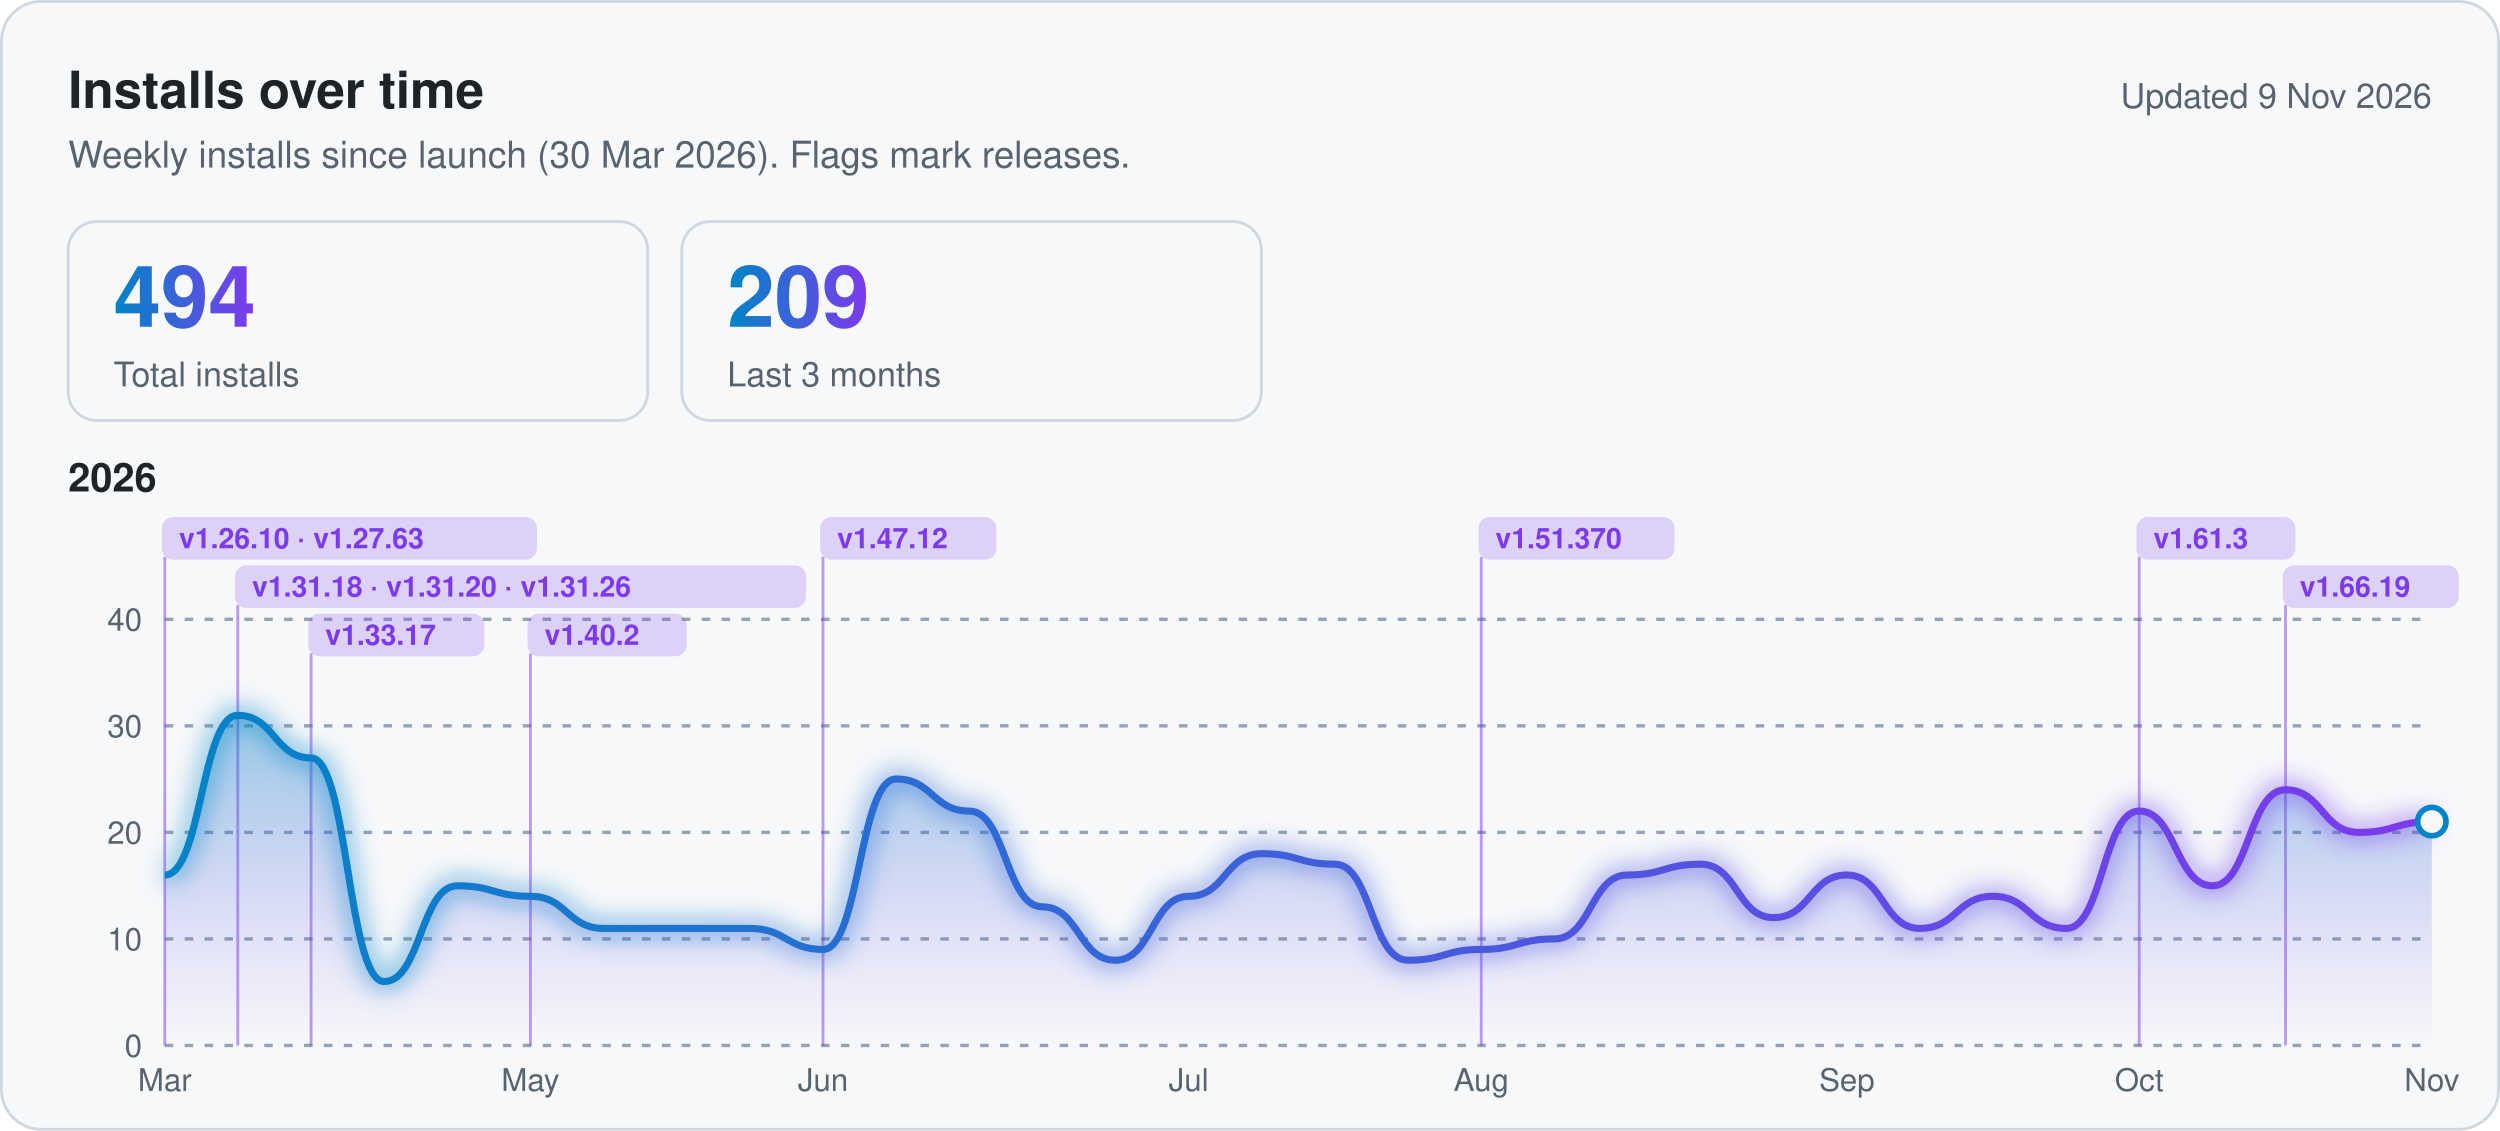
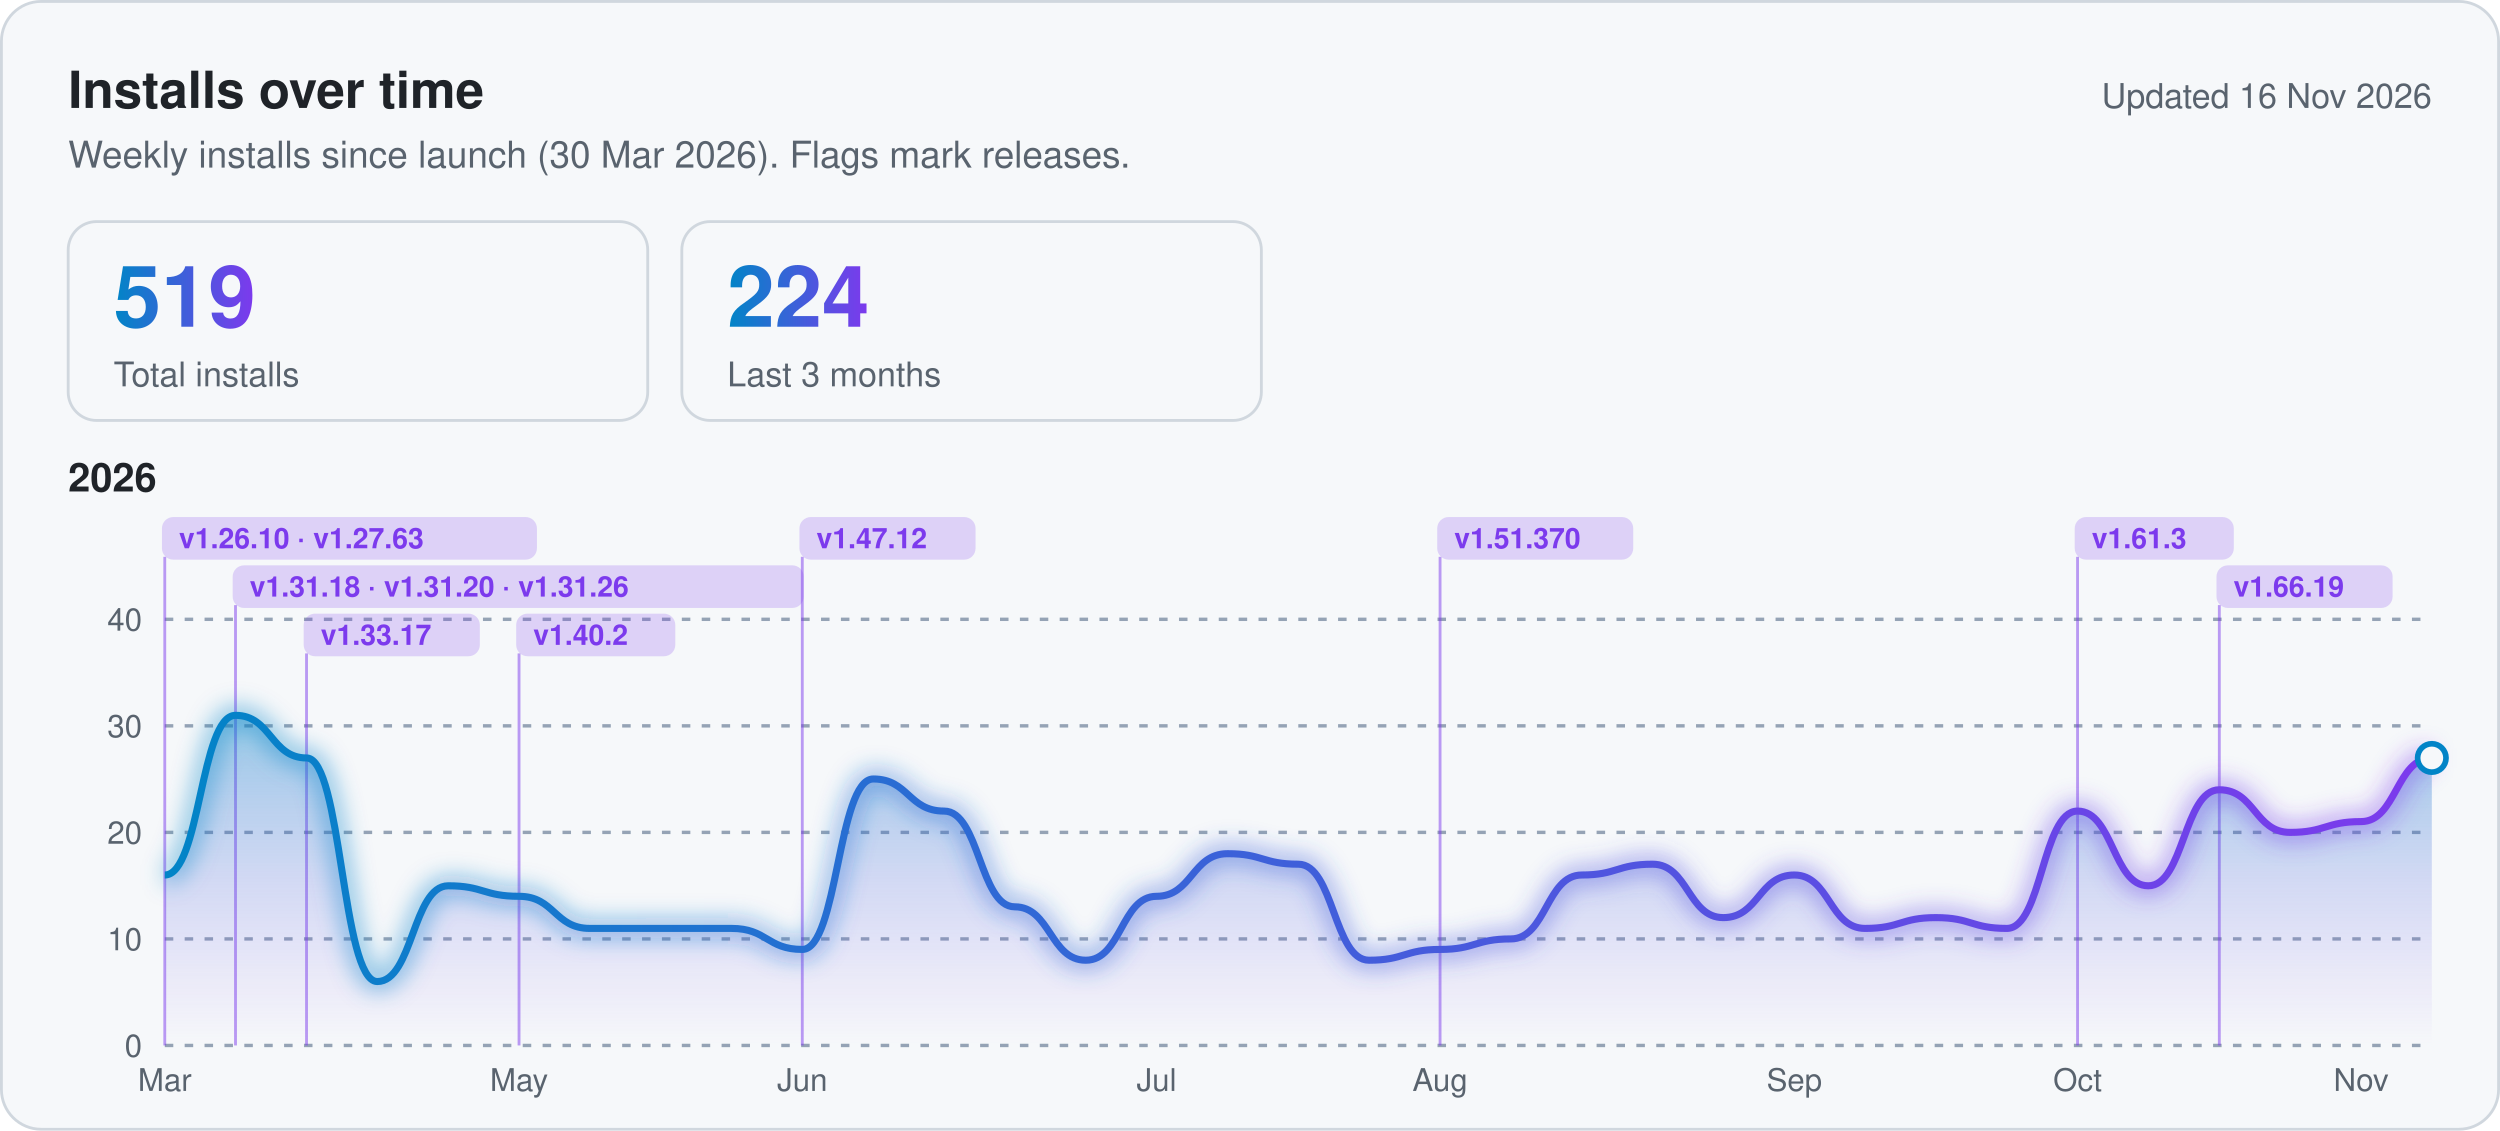
<svg xmlns="http://www.w3.org/2000/svg" viewBox="0 0 880 398" width="880" height="398" role="img" aria-label="Installs over time" font-family="'Segoe UI', system-ui, -apple-system, Helvetica, Arial, sans-serif">
  <style>@keyframes draw{from{stroke-dasharray:1;stroke-dashoffset:1}to{stroke-dasharray:1;stroke-dashoffset:0}}@keyframes fade{from{opacity:0}}.ln,.gw{animation:draw 2.2s ease-out .2s backwards}.fd{animation:fade 1.4s ease 1.2s backwards}@media (prefers-reduced-motion:reduce){.lwv{display:none}}@media (prefers-reduced-motion:reduce){*{animation:none!important}}</style>
  <defs>
    <linearGradient id="lg" x1="0" x2="1">
      <stop offset="0" stop-color="#0284c7" />
      <stop offset="1" stop-color="#7c3aed" />
    </linearGradient>
    <linearGradient id="ag" x1="0" x2="0" y1="0" y2="1">
      <stop offset="0" stop-color="#0284c7" stop-opacity=".4" />
      <stop offset="1" stop-color="#7c3aed" stop-opacity="0" />
    </linearGradient>
    <filter id="gw" x="-5%" y="-30%" width="110%" height="160%">
      <feGaussianBlur stdDeviation="4" />
    </filter>
    <linearGradient id="wv0" gradientUnits="userSpaceOnUse" x1="0" y1="0" x2="880" y2="0" gradientTransform="translate(-20,0)">
      <stop offset="0" stop-color="#fff" stop-opacity="0" />
      <stop offset=".04" stop-color="#fff" stop-opacity="0" />
      <stop offset=".08" stop-color="#fff" stop-opacity="1" />
      <stop offset=".086" stop-color="#fff" stop-opacity="0" />
      <stop offset="1" stop-color="#fff" stop-opacity="0" />
      <animateTransform attributeName="gradientTransform" type="translate" values="-20 0;825 0" keyTimes="0;1" dur="8s" begin="2.4s" repeatCount="indefinite" />
    </linearGradient>
  </defs>
  <rect x=".5" y=".5" width="879" height="397" rx="14" fill="#f6f8fa" stroke="#d0d7de" />
  <text x="24" y="38" font-size="18" font-weight="700" fill="#1f2328">Installs over time</text>
  <text x="24" y="59" font-size="13" fill="#59636e">Weekly installs since launch (30 Mar 2026). Flags mark releases.</text>
-   <text x="856" y="38" font-size="12" fill="#59636e" text-anchor="end">Updated 9 Nov 2026</text>
+   <text x="856" y="38" font-size="12" fill="#59636e" text-anchor="end">Updated 16 Nov 2026</text>
  <rect x="24" y="78" width="204" height="70" rx="10" fill="none" stroke="#d0d7de" />
-   <text x="40" y="115" font-size="30" font-weight="700" fill="url(#lg)">494</text>
+   <text x="40" y="115" font-size="30" font-weight="700" fill="url(#lg)">519</text>
  <text x="40" y="136" font-size="12" fill="#59636e">Total installs</text>
  <rect x="240" y="78" width="204" height="70" rx="10" fill="none" stroke="#d0d7de" />
-   <text x="256" y="115" font-size="30" font-weight="700" fill="url(#lg)">209</text>
+   <text x="256" y="115" font-size="30" font-weight="700" fill="url(#lg)">224</text>
  <text x="256" y="136" font-size="12" fill="#59636e">Last 3 months</text>
  <text x="24" y="173" font-size="14" font-weight="700" fill="#1f2328">2026</text>
  <line x1="58" x2="856" y1="368.0" y2="368.0" stroke="#95a3b5" stroke-width="1.2" stroke-dasharray="3 4" />
  <text x="50" y="372.0" font-size="11" fill="#59636e" text-anchor="end">0</text>
  <line x1="58" x2="856" y1="330.5" y2="330.5" stroke="#95a3b5" stroke-width="1.2" stroke-dasharray="3 4" />
  <text x="50" y="334.5" font-size="11" fill="#59636e" text-anchor="end">10</text>
  <line x1="58" x2="856" y1="293.0" y2="293.0" stroke="#95a3b5" stroke-width="1.2" stroke-dasharray="3 4" />
  <text x="50" y="297.0" font-size="11" fill="#59636e" text-anchor="end">20</text>
  <line x1="58" x2="856" y1="255.5" y2="255.5" stroke="#95a3b5" stroke-width="1.2" stroke-dasharray="3 4" />
  <text x="50" y="259.5" font-size="11" fill="#59636e" text-anchor="end">30</text>
  <line x1="58" x2="856" y1="218.0" y2="218.0" stroke="#95a3b5" stroke-width="1.2" stroke-dasharray="3 4" />
  <text x="50" y="222.0" font-size="11" fill="#59636e" text-anchor="end">40</text>
  <text x="58.0" y="384" font-size="11" fill="#59636e" text-anchor="middle">Mar</text>
-   <text x="186.7" y="384" font-size="11" fill="#59636e" text-anchor="middle">May</text>
-   <text x="289.7" y="384" font-size="11" fill="#59636e" text-anchor="middle">Jun</text>
-   <text x="418.4" y="384" font-size="11" fill="#59636e" text-anchor="middle">Jul</text>
-   <text x="521.4" y="384" font-size="11" fill="#59636e" text-anchor="middle">Aug</text>
-   <text x="650.1" y="384" font-size="11" fill="#59636e" text-anchor="middle">Sep</text>
-   <text x="753.0" y="384" font-size="11" fill="#59636e" text-anchor="middle">Oct</text>
-   <text x="856.0" y="384" font-size="11" fill="#59636e" text-anchor="middle">Nov</text>
+   <text x="182.7" y="384" font-size="11" fill="#59636e" text-anchor="middle">May</text>
+   <text x="282.4" y="384" font-size="11" fill="#59636e" text-anchor="middle">Jun</text>
+   <text x="407.1" y="384" font-size="11" fill="#59636e" text-anchor="middle">Jul</text>
+   <text x="506.9" y="384" font-size="11" fill="#59636e" text-anchor="middle">Aug</text>
+   <text x="631.6" y="384" font-size="11" fill="#59636e" text-anchor="middle">Sep</text>
+   <text x="731.3" y="384" font-size="11" fill="#59636e" text-anchor="middle">Oct</text>
+   <text x="831.1" y="384" font-size="11" fill="#59636e" text-anchor="middle">Nov</text>
  <line x1="58.0" x2="58.0" y1="196" y2="368" stroke="#7c3aed" stroke-opacity=".5" />
  <rect x="57.0" y="182" width="132" height="15" rx="4" fill="#7c3aed" fill-opacity=".2" />
  <text x="63.0" y="193" font-size="10" font-weight="600" fill="#7c3aed" text-anchor="start">v1.26.10 · v1.27.63</text>
-   <line x1="83.7" x2="83.7" y1="213" y2="368" stroke="#7c3aed" stroke-opacity=".5" />
-   <rect x="82.7" y="199" width="201" height="15" rx="4" fill="#7c3aed" fill-opacity=".2" />
-   <text x="88.7" y="210" font-size="10" font-weight="600" fill="#7c3aed" text-anchor="start">v1.31.18 · v1.31.20 · v1.31.26</text>
-   <line x1="109.5" x2="109.5" y1="230" y2="368" stroke="#7c3aed" stroke-opacity=".5" />
-   <rect x="108.5" y="216" width="62" height="15" rx="4" fill="#7c3aed" fill-opacity=".2" />
-   <text x="114.5" y="227" font-size="10" font-weight="600" fill="#7c3aed" text-anchor="start">v1.33.17</text>
-   <line x1="186.7" x2="186.7" y1="230" y2="368" stroke="#7c3aed" stroke-opacity=".5" />
-   <rect x="185.7" y="216" width="56" height="15" rx="4" fill="#7c3aed" fill-opacity=".2" />
-   <text x="191.7" y="227" font-size="10" font-weight="600" fill="#7c3aed" text-anchor="start">v1.40.2</text>
-   <line x1="289.7" x2="289.7" y1="196" y2="368" stroke="#7c3aed" stroke-opacity=".5" />
-   <rect x="288.7" y="182" width="62" height="15" rx="4" fill="#7c3aed" fill-opacity=".2" />
-   <text x="294.7" y="193" font-size="10" font-weight="600" fill="#7c3aed" text-anchor="start">v1.47.12</text>
-   <line x1="521.4" x2="521.4" y1="196" y2="368" stroke="#7c3aed" stroke-opacity=".5" />
-   <rect x="520.4" y="182" width="69" height="15" rx="4" fill="#7c3aed" fill-opacity=".2" />
-   <text x="526.4" y="193" font-size="10" font-weight="600" fill="#7c3aed" text-anchor="start">v1.51.370</text>
-   <line x1="753.0" x2="753.0" y1="196" y2="368" stroke="#7c3aed" stroke-opacity=".5" />
-   <rect x="752.0" y="182" width="56" height="15" rx="4" fill="#7c3aed" fill-opacity=".2" />
-   <text x="758.0" y="193" font-size="10" font-weight="600" fill="#7c3aed" text-anchor="start">v1.61.3</text>
-   <line x1="804.5" x2="804.5" y1="213" y2="368" stroke="#7c3aed" stroke-opacity=".5" />
-   <rect x="803.5" y="199" width="62" height="15" rx="4" fill="#7c3aed" fill-opacity=".2" />
-   <text x="809.5" y="210" font-size="10" font-weight="600" fill="#7c3aed" text-anchor="start">v1.66.19</text>
-   <path class="fd" d="M58.0,308.0C70.9,308.0 70.9,251.8 83.7,251.8C96.6,251.8 96.6,266.8 109.5,266.8C122.4,266.8 122.4,345.5 135.2,345.5C148.1,345.5 148.1,311.8 161.0,311.8C173.8,311.8 173.8,315.5 186.7,315.5C199.6,315.5 199.6,326.8 212.5,326.8C225.3,326.8 225.3,326.8 238.2,326.8C251.1,326.8 251.1,326.8 263.9,326.8C276.8,326.8 276.8,334.2 289.7,334.2C302.5,334.2 302.5,274.2 315.4,274.2C328.3,274.2 328.3,285.5 341.2,285.5C354.0,285.5 354.0,319.2 366.9,319.2C379.8,319.2 379.8,338.0 392.6,338.0C405.5,338.0 405.5,315.5 418.4,315.5C431.3,315.5 431.3,300.5 444.1,300.5C457.0,300.5 457.0,304.2 469.9,304.2C482.7,304.2 482.7,338.0 495.6,338.0C508.5,338.0 508.5,334.2 521.4,334.2C534.2,334.2 534.2,330.5 547.1,330.5C560.0,330.5 560.0,308.0 572.8,308.0C585.7,308.0 585.7,304.2 598.6,304.2C611.5,304.2 611.5,323.0 624.3,323.0C637.2,323.0 637.2,308.0 650.1,308.0C662.9,308.0 662.9,326.8 675.8,326.8C688.7,326.8 688.7,315.5 701.5,315.5C714.4,315.5 714.4,326.8 727.3,326.8C740.2,326.8 740.2,285.5 753.0,285.5C765.9,285.5 765.9,311.8 778.8,311.8C791.6,311.8 791.6,278.0 804.5,278.0C817.4,278.0 817.4,293.0 830.3,293.0C843.1,293.0 843.1,289.2 856.0,289.2L856.0,368.0L58.0,368.0Z" fill="url(#ag)" style="animation-delay:1.20s" />
-   <path class="gw" d="M58.0,308.0C70.9,308.0 70.9,251.8 83.7,251.8C96.6,251.8 96.6,266.8 109.5,266.8C122.4,266.8 122.4,345.5 135.2,345.5C148.1,345.5 148.1,311.8 161.0,311.8C173.8,311.8 173.8,315.5 186.7,315.5C199.6,315.5 199.6,326.8 212.5,326.8C225.3,326.8 225.3,326.8 238.2,326.8C251.1,326.8 251.1,326.8 263.9,326.8C276.8,326.8 276.8,334.2 289.7,334.2C302.5,334.2 302.5,274.2 315.4,274.2C328.3,274.2 328.3,285.5 341.2,285.5C354.0,285.5 354.0,319.2 366.9,319.2C379.8,319.2 379.8,338.0 392.6,338.0C405.5,338.0 405.5,315.5 418.4,315.5C431.3,315.5 431.3,300.5 444.1,300.5C457.0,300.5 457.0,304.2 469.9,304.2C482.7,304.2 482.7,338.0 495.6,338.0C508.5,338.0 508.5,334.2 521.4,334.2C534.2,334.2 534.2,330.5 547.1,330.5C560.0,330.5 560.0,308.0 572.8,308.0C585.7,308.0 585.7,304.2 598.6,304.2C611.5,304.2 611.5,323.0 624.3,323.0C637.2,323.0 637.2,308.0 650.1,308.0C662.9,308.0 662.9,326.8 675.8,326.8C688.7,326.8 688.7,315.5 701.5,315.5C714.4,315.5 714.4,326.8 727.3,326.8C740.2,326.8 740.2,285.5 753.0,285.5C765.9,285.5 765.9,311.8 778.8,311.8C791.6,311.8 791.6,278.0 804.5,278.0C817.4,278.0 817.4,293.0 830.3,293.0C843.1,293.0 843.1,289.2 856.0,289.2" pathLength="1" fill="none" stroke="url(#lg)" stroke-width="7" stroke-opacity=".45" filter="url(#gw)" style="animation-delay:0.20s" />
-   <path class="ln" d="M58.0,308.0C70.9,308.0 70.9,251.8 83.7,251.8C96.6,251.8 96.6,266.8 109.5,266.8C122.4,266.8 122.4,345.5 135.2,345.5C148.1,345.5 148.1,311.8 161.0,311.8C173.8,311.8 173.8,315.5 186.7,315.5C199.6,315.5 199.6,326.8 212.5,326.8C225.3,326.8 225.3,326.8 238.2,326.8C251.1,326.8 251.1,326.8 263.9,326.8C276.8,326.8 276.8,334.2 289.7,334.2C302.5,334.2 302.5,274.2 315.4,274.2C328.3,274.2 328.3,285.5 341.2,285.5C354.0,285.5 354.0,319.2 366.9,319.2C379.8,319.2 379.8,338.0 392.6,338.0C405.5,338.0 405.5,315.5 418.4,315.5C431.3,315.5 431.3,300.5 444.1,300.5C457.0,300.5 457.0,304.2 469.9,304.2C482.7,304.2 482.7,338.0 495.6,338.0C508.5,338.0 508.5,334.2 521.4,334.2C534.2,334.2 534.2,330.5 547.1,330.5C560.0,330.5 560.0,308.0 572.8,308.0C585.7,308.0 585.7,304.2 598.6,304.2C611.5,304.2 611.5,323.0 624.3,323.0C637.2,323.0 637.2,308.0 650.1,308.0C662.9,308.0 662.9,326.8 675.8,326.8C688.7,326.8 688.7,315.5 701.5,315.5C714.4,315.5 714.4,326.8 727.3,326.8C740.2,326.8 740.2,285.5 753.0,285.5C765.9,285.5 765.9,311.8 778.8,311.8C791.6,311.8 791.6,278.0 804.5,278.0C817.4,278.0 817.4,293.0 830.3,293.0C843.1,293.0 843.1,289.2 856.0,289.2" pathLength="1" fill="none" stroke="url(#lg)" stroke-width="2.5" stroke-linejoin="round" style="animation-delay:0.20s" />
-   <path class="lwv" d="M58.0,308.0C70.9,308.0 70.9,251.8 83.7,251.8C96.6,251.8 96.6,266.8 109.5,266.8C122.4,266.8 122.4,345.5 135.2,345.5C148.1,345.5 148.1,311.8 161.0,311.8C173.8,311.8 173.8,315.5 186.7,315.5C199.6,315.5 199.6,326.8 212.5,326.8C225.3,326.8 225.3,326.8 238.2,326.8C251.1,326.8 251.1,326.8 263.9,326.8C276.8,326.8 276.8,334.2 289.7,334.2C302.5,334.2 302.5,274.2 315.4,274.2C328.3,274.2 328.3,285.5 341.2,285.5C354.0,285.5 354.0,319.2 366.9,319.2C379.8,319.2 379.8,338.0 392.6,338.0C405.5,338.0 405.5,315.5 418.4,315.5C431.3,315.5 431.3,300.5 444.1,300.5C457.0,300.5 457.0,304.2 469.9,304.2C482.7,304.2 482.7,338.0 495.6,338.0C508.5,338.0 508.5,334.2 521.4,334.2C534.2,334.2 534.2,330.5 547.1,330.5C560.0,330.5 560.0,308.0 572.8,308.0C585.7,308.0 585.7,304.2 598.6,304.2C611.5,304.2 611.5,323.0 624.3,323.0C637.2,323.0 637.2,308.0 650.1,308.0C662.9,308.0 662.9,326.8 675.8,326.8C688.7,326.8 688.7,315.5 701.5,315.5C714.4,315.5 714.4,326.8 727.3,326.8C740.2,326.8 740.2,285.5 753.0,285.5C765.9,285.5 765.9,311.8 778.8,311.8C791.6,311.8 791.6,278.0 804.5,278.0C817.4,278.0 817.4,293.0 830.3,293.0C843.1,293.0 843.1,289.2 856.0,289.2" fill="none" stroke="url(#wv0)" stroke-width="5.5" stroke-linecap="round" filter="url(#gw)" />
-   <path class="lwv" d="M58.0,308.0C70.9,308.0 70.9,251.8 83.7,251.8C96.6,251.8 96.6,266.8 109.5,266.8C122.4,266.8 122.4,345.5 135.2,345.5C148.1,345.5 148.1,311.8 161.0,311.8C173.8,311.8 173.8,315.5 186.7,315.5C199.6,315.5 199.6,326.8 212.5,326.8C225.3,326.8 225.3,326.8 238.2,326.8C251.1,326.8 251.1,326.8 263.9,326.8C276.8,326.8 276.8,334.2 289.7,334.2C302.5,334.2 302.5,274.2 315.4,274.2C328.3,274.2 328.3,285.5 341.2,285.5C354.0,285.5 354.0,319.2 366.9,319.2C379.8,319.2 379.8,338.0 392.6,338.0C405.5,338.0 405.5,315.5 418.4,315.5C431.3,315.5 431.3,300.5 444.1,300.5C457.0,300.5 457.0,304.2 469.9,304.2C482.7,304.2 482.7,338.0 495.6,338.0C508.5,338.0 508.5,334.2 521.4,334.2C534.2,334.2 534.2,330.5 547.1,330.5C560.0,330.5 560.0,308.0 572.8,308.0C585.7,308.0 585.7,304.2 598.6,304.2C611.5,304.2 611.5,323.0 624.3,323.0C637.2,323.0 637.2,308.0 650.1,308.0C662.9,308.0 662.9,326.8 675.8,326.8C688.7,326.8 688.7,315.5 701.5,315.5C714.4,315.5 714.4,326.8 727.3,326.8C740.2,326.8 740.2,285.5 753.0,285.5C765.9,285.5 765.9,311.8 778.8,311.8C791.6,311.8 791.6,278.0 804.5,278.0C817.4,278.0 817.4,293.0 830.3,293.0C843.1,293.0 843.1,289.2 856.0,289.2" fill="none" stroke="url(#wv0)" stroke-width="2" stroke-linecap="round" />
-   <circle class="fd" cx="856.0" cy="289.2" r="5" fill="#f6f8fa" stroke="#0284c7" stroke-width="2" style="animation-delay:1.20s" />
+   <line x1="82.9" x2="82.9" y1="213" y2="368" stroke="#7c3aed" stroke-opacity=".5" />
+   <rect x="81.9" y="199" width="201" height="15" rx="4" fill="#7c3aed" fill-opacity=".2" />
+   <text x="87.9" y="210" font-size="10" font-weight="600" fill="#7c3aed" text-anchor="start">v1.31.18 · v1.31.20 · v1.31.26</text>
+   <line x1="107.9" x2="107.9" y1="230" y2="368" stroke="#7c3aed" stroke-opacity=".5" />
+   <rect x="106.9" y="216" width="62" height="15" rx="4" fill="#7c3aed" fill-opacity=".2" />
+   <text x="112.9" y="227" font-size="10" font-weight="600" fill="#7c3aed" text-anchor="start">v1.33.17</text>
+   <line x1="182.7" x2="182.7" y1="230" y2="368" stroke="#7c3aed" stroke-opacity=".5" />
+   <rect x="181.7" y="216" width="56" height="15" rx="4" fill="#7c3aed" fill-opacity=".2" />
+   <text x="187.7" y="227" font-size="10" font-weight="600" fill="#7c3aed" text-anchor="start">v1.40.2</text>
+   <line x1="282.4" x2="282.4" y1="196" y2="368" stroke="#7c3aed" stroke-opacity=".5" />
+   <rect x="281.4" y="182" width="62" height="15" rx="4" fill="#7c3aed" fill-opacity=".2" />
+   <text x="287.4" y="193" font-size="10" font-weight="600" fill="#7c3aed" text-anchor="start">v1.47.12</text>
+   <line x1="506.9" x2="506.9" y1="196" y2="368" stroke="#7c3aed" stroke-opacity=".5" />
+   <rect x="505.9" y="182" width="69" height="15" rx="4" fill="#7c3aed" fill-opacity=".2" />
+   <text x="511.9" y="193" font-size="10" font-weight="600" fill="#7c3aed" text-anchor="start">v1.51.370</text>
+   <line x1="731.3" x2="731.3" y1="196" y2="368" stroke="#7c3aed" stroke-opacity=".5" />
+   <rect x="730.3" y="182" width="56" height="15" rx="4" fill="#7c3aed" fill-opacity=".2" />
+   <text x="736.3" y="193" font-size="10" font-weight="600" fill="#7c3aed" text-anchor="start">v1.61.3</text>
+   <line x1="781.2" x2="781.2" y1="213" y2="368" stroke="#7c3aed" stroke-opacity=".5" />
+   <rect x="780.2" y="199" width="62" height="15" rx="4" fill="#7c3aed" fill-opacity=".2" />
+   <text x="786.2" y="210" font-size="10" font-weight="600" fill="#7c3aed" text-anchor="start">v1.66.19</text>
+   <path class="fd" d="M58.0,308.0C70.5,308.0 70.5,251.8 82.9,251.8C95.4,251.8 95.4,266.8 107.9,266.8C120.3,266.8 120.3,345.5 132.8,345.5C145.3,345.5 145.3,311.8 157.8,311.8C170.2,311.8 170.2,315.5 182.7,315.5C195.2,315.5 195.2,326.8 207.6,326.8C220.1,326.8 220.1,326.8 232.6,326.8C245.0,326.8 245.0,326.8 257.5,326.8C270.0,326.8 270.0,334.2 282.4,334.2C294.9,334.2 294.9,274.2 307.4,274.2C319.8,274.2 319.8,285.5 332.3,285.5C344.8,285.5 344.8,319.2 357.2,319.2C369.7,319.2 369.7,338.0 382.2,338.0C394.7,338.0 394.7,315.5 407.1,315.5C419.6,315.5 419.6,300.5 432.1,300.5C444.5,300.5 444.5,304.2 457.0,304.2C469.5,304.2 469.5,338.0 481.9,338.0C494.4,338.0 494.4,334.2 506.9,334.2C519.3,334.2 519.3,330.5 531.8,330.5C544.3,330.5 544.3,308.0 556.8,308.0C569.2,308.0 569.2,304.2 581.7,304.2C594.2,304.2 594.2,323.0 606.6,323.0C619.1,323.0 619.1,308.0 631.6,308.0C644.0,308.0 644.0,326.8 656.5,326.8C669.0,326.8 669.0,323.0 681.4,323.0C693.9,323.0 693.9,326.8 706.4,326.8C718.8,326.8 718.8,285.5 731.3,285.5C743.8,285.5 743.8,311.8 756.2,311.8C768.7,311.8 768.7,278.0 781.2,278.0C793.7,278.0 793.7,293.0 806.1,293.0C818.6,293.0 818.6,289.2 831.1,289.2C843.5,289.2 843.5,266.8 856.0,266.8L856.0,368.0L58.0,368.0Z" fill="url(#ag)" style="animation-delay:1.20s" />
+   <path class="gw" d="M58.0,308.0C70.5,308.0 70.5,251.8 82.9,251.8C95.4,251.8 95.4,266.8 107.9,266.8C120.3,266.8 120.3,345.5 132.8,345.5C145.3,345.5 145.3,311.8 157.8,311.8C170.2,311.8 170.2,315.5 182.7,315.5C195.2,315.5 195.2,326.8 207.6,326.8C220.1,326.8 220.1,326.8 232.6,326.8C245.0,326.8 245.0,326.8 257.5,326.8C270.0,326.8 270.0,334.2 282.4,334.2C294.9,334.2 294.9,274.2 307.4,274.2C319.8,274.2 319.8,285.5 332.3,285.5C344.8,285.5 344.8,319.2 357.2,319.2C369.7,319.2 369.7,338.0 382.2,338.0C394.7,338.0 394.7,315.5 407.1,315.5C419.6,315.5 419.6,300.5 432.1,300.5C444.5,300.5 444.5,304.2 457.0,304.2C469.5,304.2 469.5,338.0 481.9,338.0C494.4,338.0 494.4,334.2 506.9,334.2C519.3,334.2 519.3,330.5 531.8,330.5C544.3,330.5 544.3,308.0 556.8,308.0C569.2,308.0 569.2,304.2 581.7,304.2C594.2,304.2 594.2,323.0 606.6,323.0C619.1,323.0 619.1,308.0 631.6,308.0C644.0,308.0 644.0,326.8 656.5,326.8C669.0,326.8 669.0,323.0 681.4,323.0C693.9,323.0 693.9,326.8 706.4,326.8C718.8,326.8 718.8,285.5 731.3,285.5C743.8,285.5 743.8,311.8 756.2,311.8C768.7,311.8 768.7,278.0 781.2,278.0C793.7,278.0 793.7,293.0 806.1,293.0C818.6,293.0 818.6,289.2 831.1,289.2C843.5,289.2 843.5,266.8 856.0,266.8" pathLength="1" fill="none" stroke="url(#lg)" stroke-width="7" stroke-opacity=".45" filter="url(#gw)" style="animation-delay:0.20s" />
+   <path class="ln" d="M58.0,308.0C70.5,308.0 70.5,251.8 82.9,251.8C95.4,251.8 95.4,266.8 107.9,266.8C120.3,266.8 120.3,345.5 132.8,345.5C145.3,345.5 145.3,311.8 157.8,311.8C170.2,311.8 170.2,315.5 182.7,315.5C195.2,315.5 195.2,326.8 207.6,326.8C220.1,326.8 220.1,326.8 232.6,326.8C245.0,326.8 245.0,326.8 257.5,326.8C270.0,326.8 270.0,334.2 282.4,334.2C294.9,334.2 294.9,274.2 307.4,274.2C319.8,274.2 319.8,285.5 332.3,285.5C344.8,285.5 344.8,319.2 357.2,319.2C369.7,319.2 369.7,338.0 382.2,338.0C394.7,338.0 394.7,315.5 407.1,315.5C419.6,315.5 419.6,300.5 432.1,300.5C444.5,300.5 444.5,304.2 457.0,304.2C469.5,304.2 469.5,338.0 481.9,338.0C494.4,338.0 494.4,334.2 506.9,334.2C519.3,334.2 519.3,330.5 531.8,330.5C544.3,330.5 544.3,308.0 556.8,308.0C569.2,308.0 569.2,304.2 581.7,304.2C594.2,304.2 594.2,323.0 606.6,323.0C619.1,323.0 619.1,308.0 631.6,308.0C644.0,308.0 644.0,326.8 656.5,326.8C669.0,326.8 669.0,323.0 681.4,323.0C693.9,323.0 693.9,326.8 706.4,326.8C718.8,326.8 718.8,285.5 731.3,285.5C743.8,285.5 743.8,311.8 756.2,311.8C768.7,311.8 768.7,278.0 781.2,278.0C793.7,278.0 793.7,293.0 806.1,293.0C818.6,293.0 818.6,289.2 831.1,289.2C843.5,289.2 843.5,266.8 856.0,266.8" pathLength="1" fill="none" stroke="url(#lg)" stroke-width="2.5" stroke-linejoin="round" style="animation-delay:0.20s" />
+   <path class="lwv" d="M58.0,308.0C70.5,308.0 70.5,251.8 82.9,251.8C95.4,251.8 95.4,266.8 107.9,266.8C120.3,266.8 120.3,345.5 132.8,345.5C145.3,345.5 145.3,311.8 157.8,311.8C170.2,311.8 170.2,315.5 182.7,315.5C195.2,315.5 195.2,326.8 207.6,326.8C220.1,326.8 220.1,326.8 232.6,326.8C245.0,326.8 245.0,326.8 257.5,326.8C270.0,326.8 270.0,334.2 282.4,334.2C294.9,334.2 294.9,274.2 307.4,274.2C319.8,274.2 319.8,285.5 332.3,285.5C344.8,285.5 344.8,319.2 357.2,319.2C369.7,319.2 369.7,338.0 382.2,338.0C394.7,338.0 394.7,315.5 407.1,315.5C419.6,315.5 419.6,300.5 432.1,300.5C444.5,300.5 444.5,304.2 457.0,304.2C469.5,304.2 469.5,338.0 481.9,338.0C494.4,338.0 494.4,334.2 506.9,334.2C519.3,334.2 519.3,330.5 531.8,330.5C544.3,330.5 544.3,308.0 556.8,308.0C569.2,308.0 569.2,304.2 581.7,304.2C594.2,304.2 594.2,323.0 606.6,323.0C619.1,323.0 619.1,308.0 631.6,308.0C644.0,308.0 644.0,326.8 656.5,326.8C669.0,326.8 669.0,323.0 681.4,323.0C693.9,323.0 693.9,326.8 706.4,326.8C718.8,326.8 718.8,285.5 731.3,285.5C743.8,285.5 743.8,311.8 756.2,311.8C768.7,311.8 768.7,278.0 781.2,278.0C793.7,278.0 793.7,293.0 806.1,293.0C818.6,293.0 818.6,289.2 831.1,289.2C843.5,289.2 843.5,266.8 856.0,266.8" fill="none" stroke="url(#wv0)" stroke-width="5.5" stroke-linecap="round" filter="url(#gw)" />
+   <path class="lwv" d="M58.0,308.0C70.5,308.0 70.5,251.8 82.9,251.8C95.4,251.8 95.4,266.8 107.9,266.8C120.3,266.8 120.3,345.5 132.8,345.5C145.3,345.5 145.3,311.8 157.8,311.8C170.2,311.8 170.2,315.5 182.7,315.5C195.2,315.5 195.2,326.8 207.6,326.8C220.1,326.8 220.1,326.8 232.6,326.8C245.0,326.8 245.0,326.8 257.5,326.8C270.0,326.8 270.0,334.2 282.4,334.2C294.9,334.2 294.9,274.2 307.4,274.2C319.8,274.2 319.8,285.5 332.3,285.5C344.8,285.5 344.8,319.2 357.2,319.2C369.7,319.2 369.7,338.0 382.2,338.0C394.7,338.0 394.7,315.5 407.1,315.5C419.6,315.5 419.6,300.5 432.1,300.5C444.5,300.5 444.5,304.2 457.0,304.2C469.5,304.2 469.5,338.0 481.9,338.0C494.4,338.0 494.4,334.2 506.9,334.2C519.3,334.2 519.3,330.5 531.8,330.5C544.3,330.5 544.3,308.0 556.8,308.0C569.2,308.0 569.2,304.2 581.7,304.2C594.2,304.2 594.2,323.0 606.6,323.0C619.1,323.0 619.1,308.0 631.6,308.0C644.0,308.0 644.0,326.8 656.5,326.8C669.0,326.8 669.0,323.0 681.4,323.0C693.9,323.0 693.9,326.8 706.4,326.8C718.8,326.8 718.8,285.5 731.3,285.5C743.8,285.5 743.8,311.8 756.2,311.8C768.7,311.8 768.7,278.0 781.2,278.0C793.7,278.0 793.7,293.0 806.1,293.0C818.6,293.0 818.6,289.2 831.1,289.2C843.5,289.2 843.5,266.8 856.0,266.8" fill="none" stroke="url(#wv0)" stroke-width="2" stroke-linecap="round" />
+   <circle class="fd" cx="856.0" cy="266.8" r="5" fill="#f6f8fa" stroke="#0284c7" stroke-width="2" style="animation-delay:1.20s" />
</svg>
